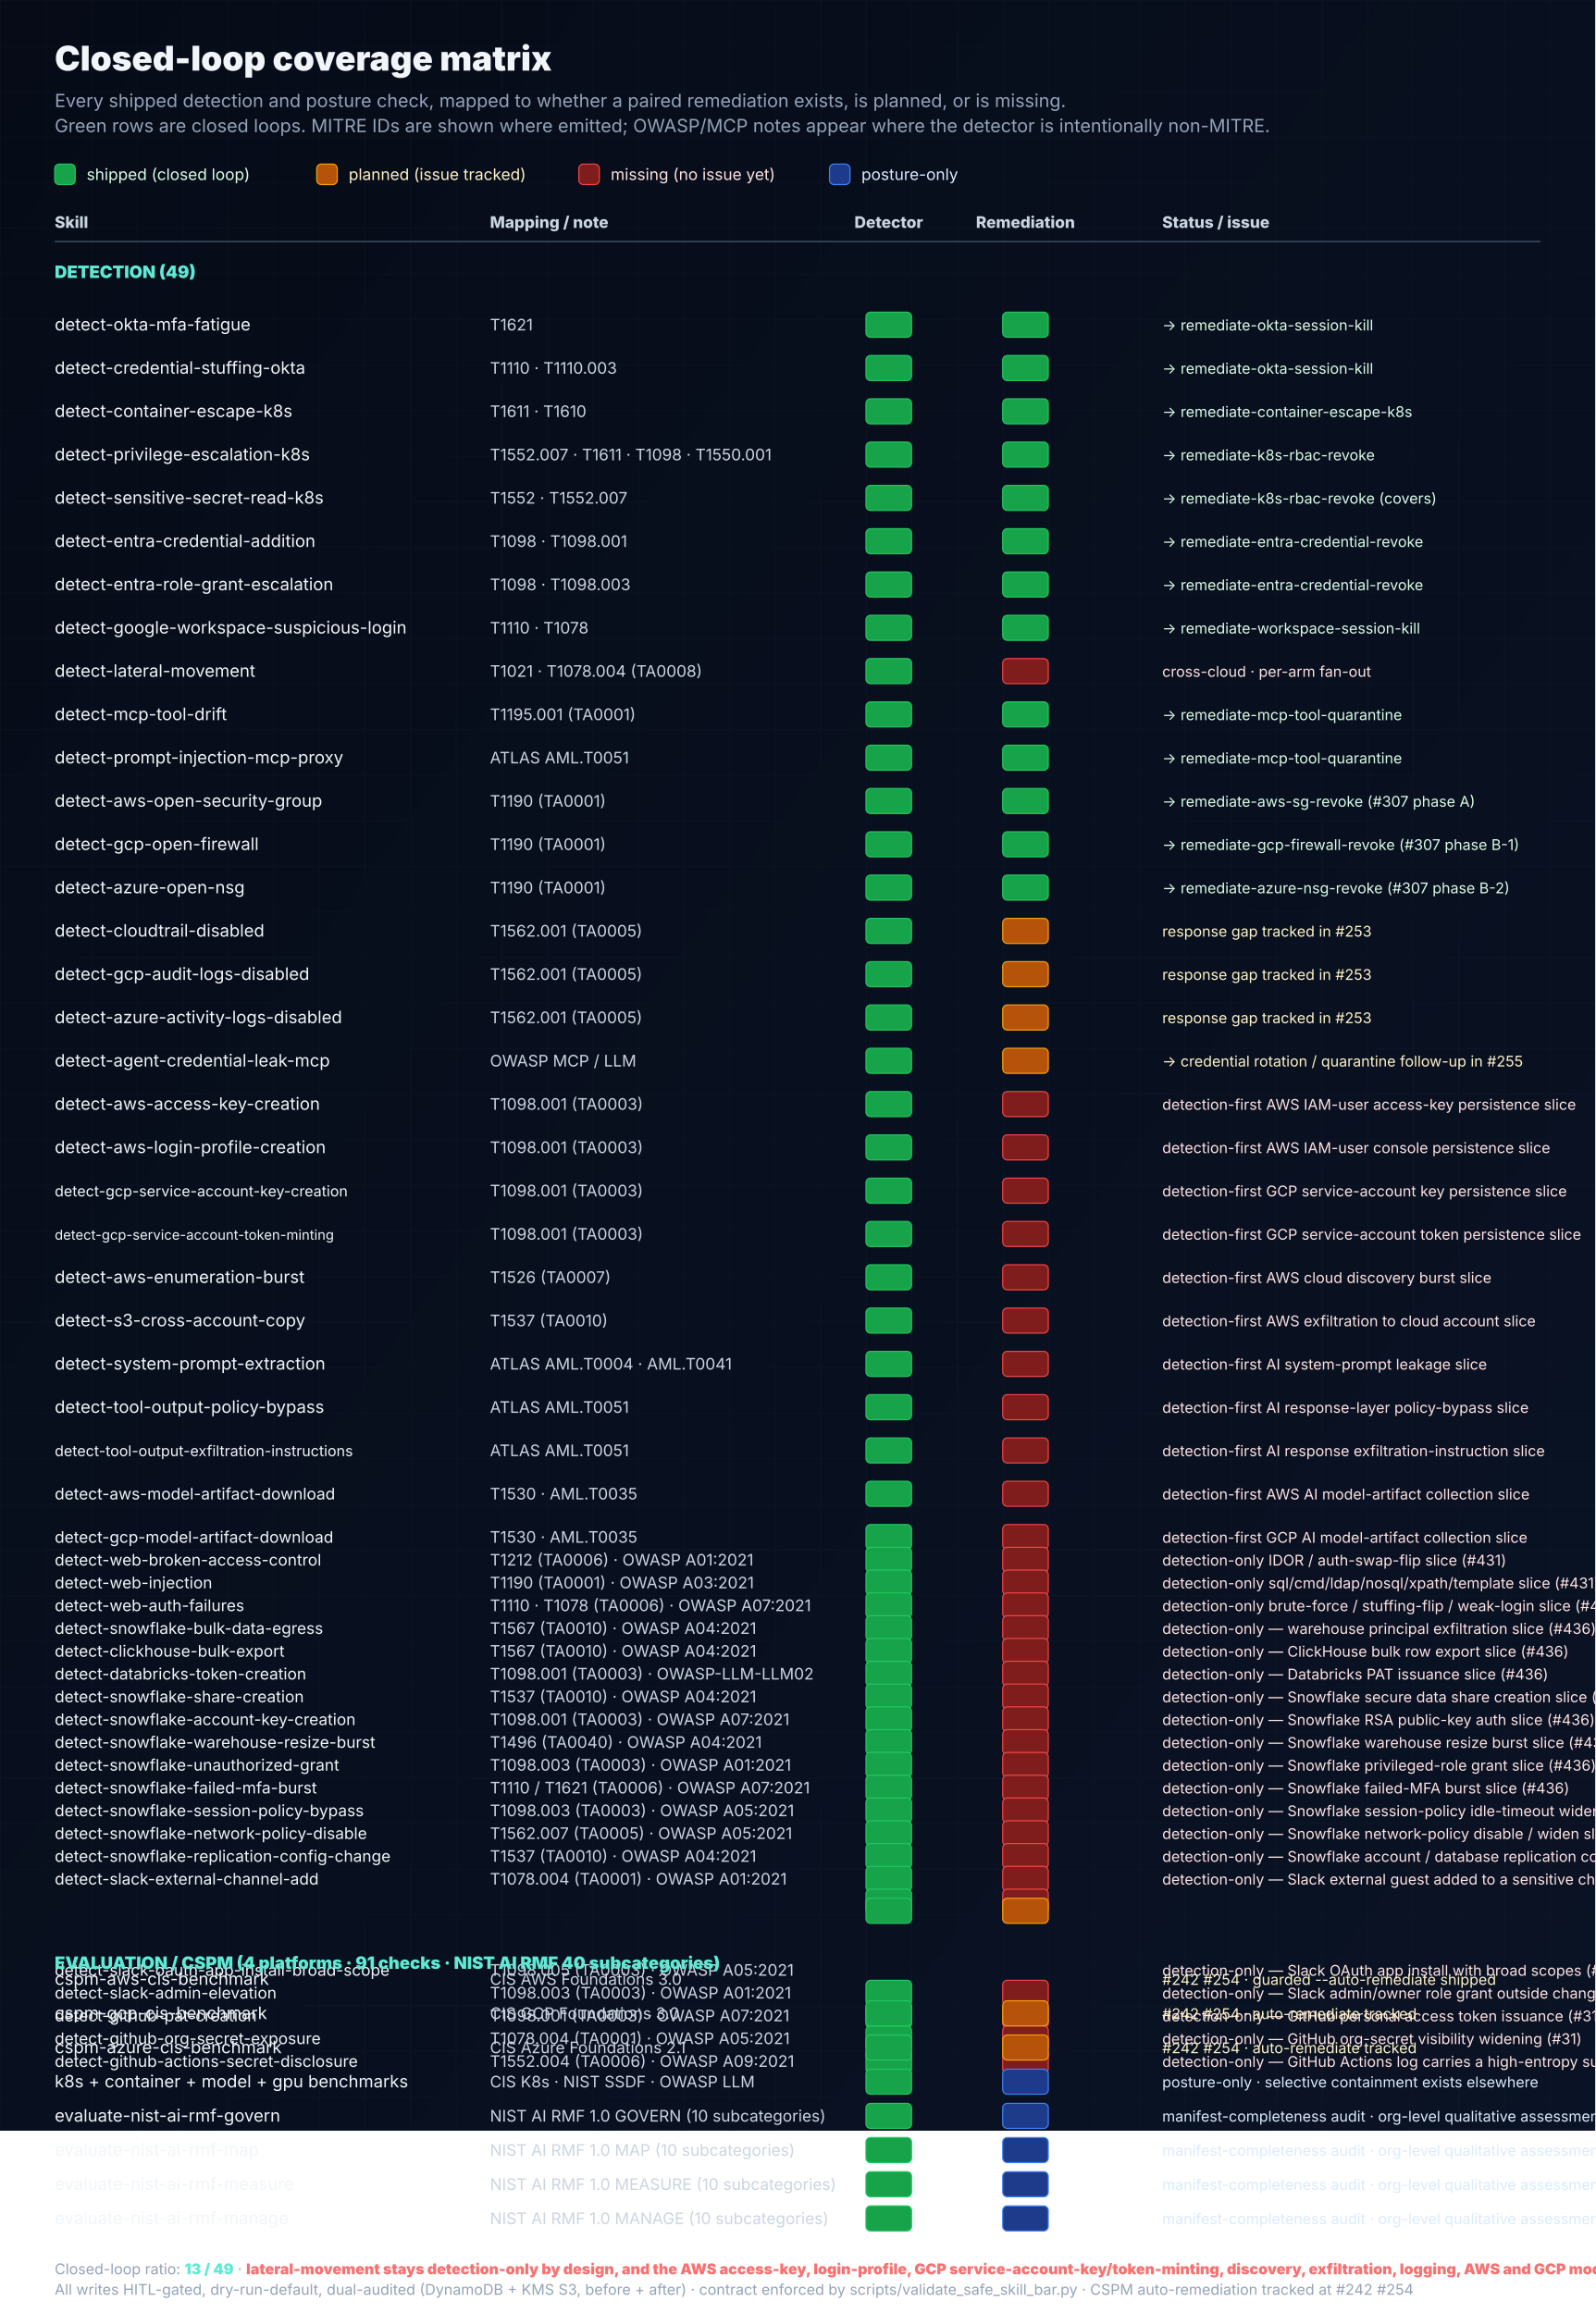
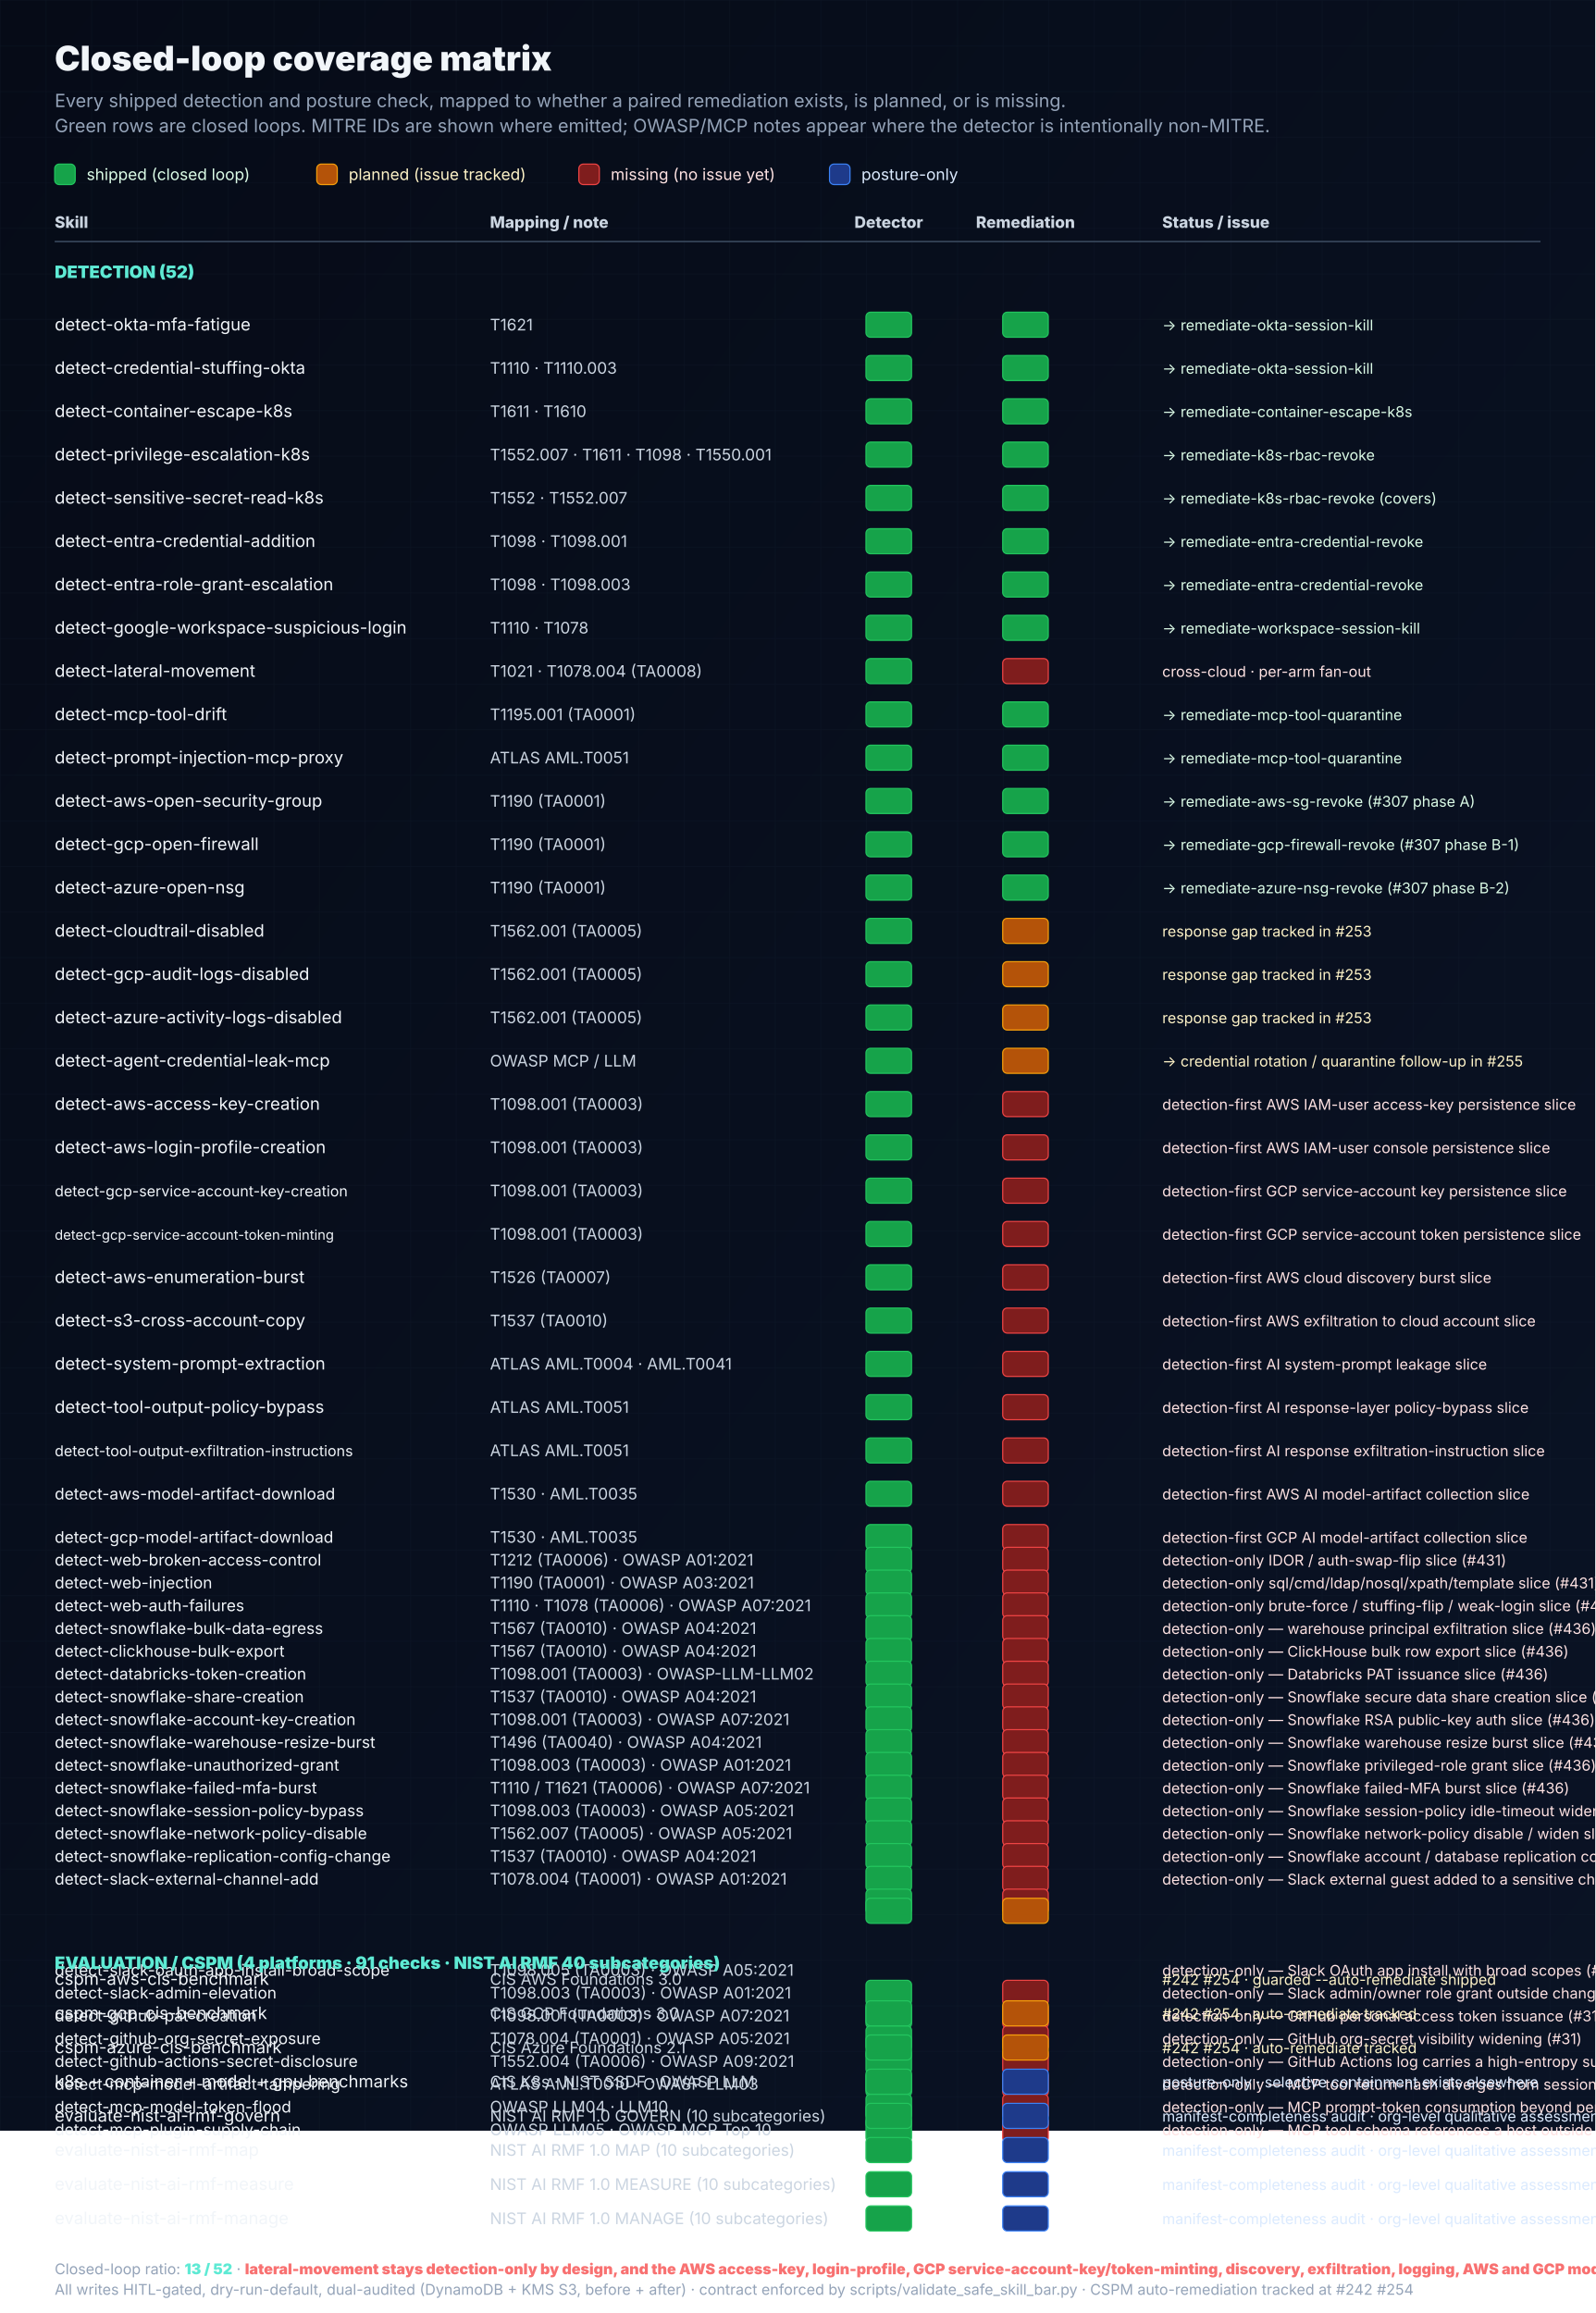
<svg xmlns="http://www.w3.org/2000/svg" width="1400" height="2030" viewBox="0 0 1400 2030" role="img" aria-labelledby="cm-title cm-desc">
  <defs>
    <linearGradient id="bg2" x1="0" y1="0" x2="1" y2="1">
      <stop offset="0%" stop-color="#060b17" />
      <stop offset="100%" stop-color="#0a1325" />
    </linearGradient>
    <pattern id="grid2" x="0" y="0" width="40" height="40" patternUnits="userSpaceOnUse">
      <path d="M40 0H0V40" fill="none" stroke="#1e293b" stroke-opacity="0.25" stroke-width="1" />
    </pattern>
  </defs>
  <rect width="1400" height="1870" fill="url(#bg2)" />
  <rect width="1400" height="1870" fill="url(#grid2)" />
  <text x="48" y="62" fill="#f1f5f9" font-family="Inter, system-ui, sans-serif" font-size="30" font-weight="900">Closed-loop coverage matrix</text>
  <text x="48" y="94" fill="#94a3b8" font-family="Inter, system-ui, sans-serif" font-size="16">Every shipped detection and posture check, mapped to whether a paired remediation exists, is planned, or is missing.</text>
  <text x="48" y="116" fill="#94a3b8" font-family="Inter, system-ui, sans-serif" font-size="16">Green rows are closed loops. MITRE IDs are shown where emitted; OWASP/MCP notes appear where the detector is intentionally non-MITRE.</text>
  <g transform="translate(48,144)" font-family="Inter, system-ui, sans-serif" font-size="14">
    <g>
      <rect x="0" y="0" width="18" height="18" rx="4" fill="#16a34a" stroke="#22c55e" />
      <text x="28" y="14" fill="#dcfce7">shipped (closed loop)</text>
    </g>
    <g transform="translate(230,0)">
      <rect x="0" y="0" width="18" height="18" rx="4" fill="#b45309" stroke="#f59e0b" />
      <text x="28" y="14" fill="#fef3c7">planned (issue tracked)</text>
    </g>
    <g transform="translate(460,0)">
      <rect x="0" y="0" width="18" height="18" rx="4" fill="#7f1d1d" stroke="#ef4444" />
      <text x="28" y="14" fill="#fee2e2">missing (no issue yet)</text>
    </g>
    <g transform="translate(680,0)">
      <rect x="0" y="0" width="18" height="18" rx="4" fill="#1e3a8a" stroke="#3b82f6" />
      <text x="28" y="14" fill="#dbeafe">posture-only</text>
    </g>
  </g>
  <g font-family="Inter, system-ui, sans-serif" font-size="14" font-weight="800" fill="#cbd5e1">
    <text x="48" y="200">Skill</text>
    <text x="430" y="200">Mapping / note</text>
    <text x="780" y="200" text-anchor="middle">Detector</text>
    <text x="900" y="200" text-anchor="middle">Remediation</text>
    <text x="1020" y="200">Status / issue</text>
  </g>
  <line x1="48" y1="212" x2="1352" y2="212" stroke="#334155" stroke-width="1.5" />
-   <text x="48" y="244" fill="#5eead4" font-family="Inter, system-ui, sans-serif" font-size="15" font-weight="900">DETECTION (49)</text>
+   <text x="48" y="244" fill="#5eead4" font-family="Inter, system-ui, sans-serif" font-size="15" font-weight="900">DETECTION (52)</text>
  <g font-family="Inter, system-ui, sans-serif">
    <text x="48" y="290" fill="#f1f5f9" font-size="15">detect-okta-mfa-fatigue</text>
    <text x="430" y="290" fill="#cbd5e1" font-size="14">T1621</text>
    <rect x="760" y="274" width="40" height="22" rx="4" fill="#16a34a" stroke="#22c55e" />
    <rect x="880" y="274" width="40" height="22" rx="4" fill="#16a34a" stroke="#22c55e" />
    <text x="1020" y="290" fill="#dcfce7" font-size="13">→ remediate-okta-session-kill</text>
  </g>
  <g font-family="Inter, system-ui, sans-serif">
    <text x="48" y="328" fill="#f1f5f9" font-size="15">detect-credential-stuffing-okta</text>
    <text x="430" y="328" fill="#cbd5e1" font-size="14">T1110 · T1110.003</text>
    <rect x="760" y="312" width="40" height="22" rx="4" fill="#16a34a" stroke="#22c55e" />
    <rect x="880" y="312" width="40" height="22" rx="4" fill="#16a34a" stroke="#22c55e" />
    <text x="1020" y="328" fill="#dcfce7" font-size="13">→ remediate-okta-session-kill</text>
  </g>
  <g font-family="Inter, system-ui, sans-serif">
    <text x="48" y="366" fill="#f1f5f9" font-size="15">detect-container-escape-k8s</text>
    <text x="430" y="366" fill="#cbd5e1" font-size="14">T1611 · T1610</text>
    <rect x="760" y="350" width="40" height="22" rx="4" fill="#16a34a" stroke="#22c55e" />
    <rect x="880" y="350" width="40" height="22" rx="4" fill="#16a34a" stroke="#22c55e" />
    <text x="1020" y="366" fill="#dcfce7" font-size="13">→ remediate-container-escape-k8s</text>
  </g>
  <g font-family="Inter, system-ui, sans-serif">
    <text x="48" y="404" fill="#f1f5f9" font-size="15">detect-privilege-escalation-k8s</text>
    <text x="430" y="404" fill="#cbd5e1" font-size="14">T1552.007 · T1611 · T1098 · T1550.001</text>
    <rect x="760" y="388" width="40" height="22" rx="4" fill="#16a34a" stroke="#22c55e" />
    <rect x="880" y="388" width="40" height="22" rx="4" fill="#16a34a" stroke="#22c55e" />
    <text x="1020" y="404" fill="#dcfce7" font-size="13">→ remediate-k8s-rbac-revoke</text>
  </g>
  <g font-family="Inter, system-ui, sans-serif">
    <text x="48" y="442" fill="#f1f5f9" font-size="15">detect-sensitive-secret-read-k8s</text>
    <text x="430" y="442" fill="#cbd5e1" font-size="14">T1552 · T1552.007</text>
    <rect x="760" y="426" width="40" height="22" rx="4" fill="#16a34a" stroke="#22c55e" />
    <rect x="880" y="426" width="40" height="22" rx="4" fill="#16a34a" stroke="#22c55e" />
    <text x="1020" y="442" fill="#dcfce7" font-size="13">→ remediate-k8s-rbac-revoke (covers)</text>
  </g>
  <g font-family="Inter, system-ui, sans-serif">
    <text x="48" y="480" fill="#f1f5f9" font-size="15">detect-entra-credential-addition</text>
    <text x="430" y="480" fill="#cbd5e1" font-size="14">T1098 · T1098.001</text>
    <rect x="760" y="464" width="40" height="22" rx="4" fill="#16a34a" stroke="#22c55e" />
    <rect x="880" y="464" width="40" height="22" rx="4" fill="#16a34a" stroke="#22c55e" />
    <text x="1020" y="480" fill="#dcfce7" font-size="13">→ remediate-entra-credential-revoke</text>
  </g>
  <g font-family="Inter, system-ui, sans-serif">
    <text x="48" y="518" fill="#f1f5f9" font-size="15">detect-entra-role-grant-escalation</text>
    <text x="430" y="518" fill="#cbd5e1" font-size="14">T1098 · T1098.003</text>
    <rect x="760" y="502" width="40" height="22" rx="4" fill="#16a34a" stroke="#22c55e" />
    <rect x="880" y="502" width="40" height="22" rx="4" fill="#16a34a" stroke="#22c55e" />
    <text x="1020" y="518" fill="#dcfce7" font-size="13">→ remediate-entra-credential-revoke</text>
  </g>
  <g font-family="Inter, system-ui, sans-serif">
    <text x="48" y="556" fill="#f1f5f9" font-size="15">detect-google-workspace-suspicious-login</text>
    <text x="430" y="556" fill="#cbd5e1" font-size="14">T1110 · T1078</text>
    <rect x="760" y="540" width="40" height="22" rx="4" fill="#16a34a" stroke="#22c55e" />
    <rect x="880" y="540" width="40" height="22" rx="4" fill="#16a34a" stroke="#22c55e" />
    <text x="1020" y="556" fill="#dcfce7" font-size="13">→ remediate-workspace-session-kill</text>
  </g>
  <g font-family="Inter, system-ui, sans-serif">
    <text x="48" y="594" fill="#f1f5f9" font-size="15">detect-lateral-movement</text>
    <text x="430" y="594" fill="#cbd5e1" font-size="14">T1021 · T1078.004 (TA0008)</text>
    <rect x="760" y="578" width="40" height="22" rx="4" fill="#16a34a" stroke="#22c55e" />
    <rect x="880" y="578" width="40" height="22" rx="4" fill="#7f1d1d" stroke="#ef4444" />
    <text x="1020" y="594" fill="#fee2e2" font-size="13">cross-cloud · per-arm fan-out</text>
  </g>
  <g font-family="Inter, system-ui, sans-serif">
    <text x="48" y="632" fill="#f1f5f9" font-size="15">detect-mcp-tool-drift</text>
    <text x="430" y="632" fill="#cbd5e1" font-size="14">T1195.001 (TA0001)</text>
    <rect x="760" y="616" width="40" height="22" rx="4" fill="#16a34a" stroke="#22c55e" />
    <rect x="880" y="616" width="40" height="22" rx="4" fill="#16a34a" stroke="#22c55e" />
    <text x="1020" y="632" fill="#dcfce7" font-size="13">→ remediate-mcp-tool-quarantine</text>
  </g>
  <g font-family="Inter, system-ui, sans-serif">
    <text x="48" y="670" fill="#f1f5f9" font-size="15">detect-prompt-injection-mcp-proxy</text>
    <text x="430" y="670" fill="#cbd5e1" font-size="14">ATLAS AML.T0051</text>
    <rect x="760" y="654" width="40" height="22" rx="4" fill="#16a34a" stroke="#22c55e" />
    <rect x="880" y="654" width="40" height="22" rx="4" fill="#16a34a" stroke="#22c55e" />
    <text x="1020" y="670" fill="#dcfce7" font-size="13">→ remediate-mcp-tool-quarantine</text>
  </g>
  <g font-family="Inter, system-ui, sans-serif">
    <text x="48" y="708" fill="#f1f5f9" font-size="15">detect-aws-open-security-group</text>
    <text x="430" y="708" fill="#cbd5e1" font-size="14">T1190 (TA0001)</text>
    <rect x="760" y="692" width="40" height="22" rx="4" fill="#16a34a" stroke="#22c55e" />
    <rect x="880" y="692" width="40" height="22" rx="4" fill="#16a34a" stroke="#22c55e" />
    <text x="1020" y="708" fill="#dcfce7" font-size="13">→ remediate-aws-sg-revoke (#307 phase A)</text>
  </g>
  <g font-family="Inter, system-ui, sans-serif">
    <text x="48" y="746" fill="#f1f5f9" font-size="15">detect-gcp-open-firewall</text>
    <text x="430" y="746" fill="#cbd5e1" font-size="14">T1190 (TA0001)</text>
    <rect x="760" y="730" width="40" height="22" rx="4" fill="#16a34a" stroke="#22c55e" />
    <rect x="880" y="730" width="40" height="22" rx="4" fill="#16a34a" stroke="#22c55e" />
    <text x="1020" y="746" fill="#dcfce7" font-size="13">→ remediate-gcp-firewall-revoke (#307 phase B-1)</text>
  </g>
  <g font-family="Inter, system-ui, sans-serif">
    <text x="48" y="784" fill="#f1f5f9" font-size="15">detect-azure-open-nsg</text>
    <text x="430" y="784" fill="#cbd5e1" font-size="14">T1190 (TA0001)</text>
    <rect x="760" y="768" width="40" height="22" rx="4" fill="#16a34a" stroke="#22c55e" />
    <rect x="880" y="768" width="40" height="22" rx="4" fill="#16a34a" stroke="#22c55e" />
    <text x="1020" y="784" fill="#dcfce7" font-size="13">→ remediate-azure-nsg-revoke (#307 phase B-2)</text>
  </g>
  <g font-family="Inter, system-ui, sans-serif">
    <text x="48" y="822" fill="#f1f5f9" font-size="15">detect-cloudtrail-disabled</text>
    <text x="430" y="822" fill="#cbd5e1" font-size="14">T1562.001 (TA0005)</text>
    <rect x="760" y="806" width="40" height="22" rx="4" fill="#16a34a" stroke="#22c55e" />
    <rect x="880" y="806" width="40" height="22" rx="4" fill="#b45309" stroke="#f59e0b" />
    <text x="1020" y="822" fill="#fef3c7" font-size="13">response gap tracked in #253</text>
  </g>
  <g font-family="Inter, system-ui, sans-serif">
    <text x="48" y="860" fill="#f1f5f9" font-size="15">detect-gcp-audit-logs-disabled</text>
    <text x="430" y="860" fill="#cbd5e1" font-size="14">T1562.001 (TA0005)</text>
    <rect x="760" y="844" width="40" height="22" rx="4" fill="#16a34a" stroke="#22c55e" />
    <rect x="880" y="844" width="40" height="22" rx="4" fill="#b45309" stroke="#f59e0b" />
    <text x="1020" y="860" fill="#fef3c7" font-size="13">response gap tracked in #253</text>
  </g>
  <g font-family="Inter, system-ui, sans-serif">
    <text x="48" y="898" fill="#f1f5f9" font-size="15">detect-azure-activity-logs-disabled</text>
    <text x="430" y="898" fill="#cbd5e1" font-size="14">T1562.001 (TA0005)</text>
    <rect x="760" y="882" width="40" height="22" rx="4" fill="#16a34a" stroke="#22c55e" />
    <rect x="880" y="882" width="40" height="22" rx="4" fill="#b45309" stroke="#f59e0b" />
    <text x="1020" y="898" fill="#fef3c7" font-size="13">response gap tracked in #253</text>
  </g>
  <g font-family="Inter, system-ui, sans-serif">
    <text x="48" y="936" fill="#f1f5f9" font-size="15">detect-agent-credential-leak-mcp</text>
    <text x="430" y="936" fill="#cbd5e1" font-size="14">OWASP MCP / LLM</text>
    <rect x="760" y="920" width="40" height="22" rx="4" fill="#16a34a" stroke="#22c55e" />
    <rect x="880" y="920" width="40" height="22" rx="4" fill="#b45309" stroke="#f59e0b" />
    <text x="1020" y="936" fill="#fef3c7" font-size="13">→ credential rotation / quarantine follow-up in #255</text>
  </g>
  <g font-family="Inter, system-ui, sans-serif">
    <text x="48" y="974" fill="#f1f5f9" font-size="15">detect-aws-access-key-creation</text>
    <text x="430" y="974" fill="#cbd5e1" font-size="14">T1098.001 (TA0003)</text>
    <rect x="760" y="958" width="40" height="22" rx="4" fill="#16a34a" stroke="#22c55e" />
    <rect x="880" y="958" width="40" height="22" rx="4" fill="#7f1d1d" stroke="#ef4444" />
    <text x="1020" y="974" fill="#fee2e2" font-size="13">detection-first AWS IAM-user access-key persistence slice</text>
  </g>
  <g font-family="Inter, system-ui, sans-serif">
    <text x="48" y="1012" fill="#f1f5f9" font-size="15">detect-aws-login-profile-creation</text>
    <text x="430" y="1012" fill="#cbd5e1" font-size="14">T1098.001 (TA0003)</text>
    <rect x="760" y="996" width="40" height="22" rx="4" fill="#16a34a" stroke="#22c55e" />
    <rect x="880" y="996" width="40" height="22" rx="4" fill="#7f1d1d" stroke="#ef4444" />
    <text x="1020" y="1012" fill="#fee2e2" font-size="13">detection-first AWS IAM-user console persistence slice</text>
  </g>
  <g font-family="Inter, system-ui, sans-serif">
    <text x="48" y="1050" fill="#f1f5f9" font-size="13">detect-gcp-service-account-key-creation</text>
    <text x="430" y="1050" fill="#cbd5e1" font-size="14">T1098.001 (TA0003)</text>
    <rect x="760" y="1034" width="40" height="22" rx="4" fill="#16a34a" stroke="#22c55e" />
    <rect x="880" y="1034" width="40" height="22" rx="4" fill="#7f1d1d" stroke="#ef4444" />
    <text x="1020" y="1050" fill="#fee2e2" font-size="13">detection-first GCP service-account key persistence slice</text>
  </g>
  <g font-family="Inter, system-ui, sans-serif">
    <text x="48" y="1088" fill="#f1f5f9" font-size="12">detect-gcp-service-account-token-minting</text>
    <text x="430" y="1088" fill="#cbd5e1" font-size="14">T1098.001 (TA0003)</text>
    <rect x="760" y="1072" width="40" height="22" rx="4" fill="#16a34a" stroke="#22c55e" />
    <rect x="880" y="1072" width="40" height="22" rx="4" fill="#7f1d1d" stroke="#ef4444" />
    <text x="1020" y="1088" fill="#fee2e2" font-size="13">detection-first GCP service-account token persistence slice</text>
  </g>
  <g font-family="Inter, system-ui, sans-serif">
    <text x="48" y="1126" fill="#f1f5f9" font-size="15">detect-aws-enumeration-burst</text>
    <text x="430" y="1126" fill="#cbd5e1" font-size="14">T1526 (TA0007)</text>
    <rect x="760" y="1110" width="40" height="22" rx="4" fill="#16a34a" stroke="#22c55e" />
    <rect x="880" y="1110" width="40" height="22" rx="4" fill="#7f1d1d" stroke="#ef4444" />
    <text x="1020" y="1126" fill="#fee2e2" font-size="13">detection-first AWS cloud discovery burst slice</text>
  </g>
  <g font-family="Inter, system-ui, sans-serif">
    <text x="48" y="1164" fill="#f1f5f9" font-size="15">detect-s3-cross-account-copy</text>
    <text x="430" y="1164" fill="#cbd5e1" font-size="14">T1537 (TA0010)</text>
    <rect x="760" y="1148" width="40" height="22" rx="4" fill="#16a34a" stroke="#22c55e" />
    <rect x="880" y="1148" width="40" height="22" rx="4" fill="#7f1d1d" stroke="#ef4444" />
    <text x="1020" y="1164" fill="#fee2e2" font-size="13">detection-first AWS exfiltration to cloud account slice</text>
  </g>
  <g font-family="Inter, system-ui, sans-serif">
    <text x="48" y="1202" fill="#f1f5f9" font-size="15">detect-system-prompt-extraction</text>
    <text x="430" y="1202" fill="#cbd5e1" font-size="14">ATLAS AML.T0004 · AML.T0041</text>
    <rect x="760" y="1186" width="40" height="22" rx="4" fill="#16a34a" stroke="#22c55e" />
    <rect x="880" y="1186" width="40" height="22" rx="4" fill="#7f1d1d" stroke="#ef4444" />
    <text x="1020" y="1202" fill="#fee2e2" font-size="13">detection-first AI system-prompt leakage slice</text>
  </g>
  <g font-family="Inter, system-ui, sans-serif">
    <text x="48" y="1240" fill="#f1f5f9" font-size="15">detect-tool-output-policy-bypass</text>
    <text x="430" y="1240" fill="#cbd5e1" font-size="14">ATLAS AML.T0051</text>
    <rect x="760" y="1224" width="40" height="22" rx="4" fill="#16a34a" stroke="#22c55e" />
    <rect x="880" y="1224" width="40" height="22" rx="4" fill="#7f1d1d" stroke="#ef4444" />
    <text x="1020" y="1240" fill="#fee2e2" font-size="13">detection-first AI response-layer policy-bypass slice</text>
  </g>
  <g font-family="Inter, system-ui, sans-serif">
    <text x="48" y="1278" fill="#f1f5f9" font-size="13">detect-tool-output-exfiltration-instructions</text>
    <text x="430" y="1278" fill="#cbd5e1" font-size="14">ATLAS AML.T0051</text>
    <rect x="760" y="1262" width="40" height="22" rx="4" fill="#16a34a" stroke="#22c55e" />
    <rect x="880" y="1262" width="40" height="22" rx="4" fill="#7f1d1d" stroke="#ef4444" />
    <text x="1020" y="1278" fill="#fee2e2" font-size="13">detection-first AI response exfiltration-instruction slice</text>
  </g>
  <g font-family="Inter, system-ui, sans-serif">
    <text x="48" y="1316" fill="#f1f5f9" font-size="14">detect-aws-model-artifact-download</text>
    <text x="430" y="1316" fill="#cbd5e1" font-size="14">T1530 · AML.T0035</text>
    <rect x="760" y="1300" width="40" height="22" rx="4" fill="#16a34a" stroke="#22c55e" />
    <rect x="880" y="1300" width="40" height="22" rx="4" fill="#7f1d1d" stroke="#ef4444" />
    <text x="1020" y="1316" fill="#fee2e2" font-size="13">detection-first AWS AI model-artifact collection slice</text>
  </g>
  <g font-family="Inter, system-ui, sans-serif">
    <text x="48" y="1354" fill="#f1f5f9" font-size="14">detect-gcp-model-artifact-download</text>
    <text x="430" y="1354" fill="#cbd5e1" font-size="14">T1530 · AML.T0035</text>
    <rect x="760" y="1338" width="40" height="22" rx="4" fill="#16a34a" stroke="#22c55e" />
    <rect x="880" y="1338" width="40" height="22" rx="4" fill="#7f1d1d" stroke="#ef4444" />
    <text x="1020" y="1354" fill="#fee2e2" font-size="13">detection-first GCP AI model-artifact collection slice</text>
  </g>
  <g font-family="Inter, system-ui, sans-serif">
    <text x="48" y="1374" fill="#f1f5f9" font-size="14">detect-web-broken-access-control</text>
    <text x="430" y="1374" fill="#cbd5e1" font-size="14">T1212 (TA0006) · OWASP A01:2021</text>
    <rect x="760" y="1358" width="40" height="22" rx="4" fill="#16a34a" stroke="#22c55e" />
    <rect x="880" y="1358" width="40" height="22" rx="4" fill="#7f1d1d" stroke="#ef4444" />
    <text x="1020" y="1374" fill="#fee2e2" font-size="13">detection-only IDOR / auth-swap-flip slice (#431)</text>
  </g>
  <g font-family="Inter, system-ui, sans-serif">
    <text x="48" y="1394" fill="#f1f5f9" font-size="14">detect-web-injection</text>
    <text x="430" y="1394" fill="#cbd5e1" font-size="14">T1190 (TA0001) · OWASP A03:2021</text>
    <rect x="760" y="1378" width="40" height="22" rx="4" fill="#16a34a" stroke="#22c55e" />
    <rect x="880" y="1378" width="40" height="22" rx="4" fill="#7f1d1d" stroke="#ef4444" />
    <text x="1020" y="1394" fill="#fee2e2" font-size="13">detection-only sql/cmd/ldap/nosql/xpath/template slice (#431)</text>
  </g>
  <g font-family="Inter, system-ui, sans-serif">
    <text x="48" y="1414" fill="#f1f5f9" font-size="14">detect-web-auth-failures</text>
    <text x="430" y="1414" fill="#cbd5e1" font-size="14">T1110 · T1078 (TA0006) · OWASP A07:2021</text>
    <rect x="760" y="1398" width="40" height="22" rx="4" fill="#16a34a" stroke="#22c55e" />
    <rect x="880" y="1398" width="40" height="22" rx="4" fill="#7f1d1d" stroke="#ef4444" />
    <text x="1020" y="1414" fill="#fee2e2" font-size="13">detection-only brute-force / stuffing-flip / weak-login slice (#431)</text>
  </g>
  <g font-family="Inter, system-ui, sans-serif">
    <text x="48" y="1434" fill="#f1f5f9" font-size="14">detect-snowflake-bulk-data-egress</text>
    <text x="430" y="1434" fill="#cbd5e1" font-size="14">T1567 (TA0010) · OWASP A04:2021</text>
    <rect x="760" y="1418" width="40" height="22" rx="4" fill="#16a34a" stroke="#22c55e" />
    <rect x="880" y="1418" width="40" height="22" rx="4" fill="#7f1d1d" stroke="#ef4444" />
    <text x="1020" y="1434" fill="#fee2e2" font-size="13">detection-only — warehouse principal exfiltration slice (#436)</text>
  </g>
  <g font-family="Inter, system-ui, sans-serif">
    <text x="48" y="1454" fill="#f1f5f9" font-size="14">detect-clickhouse-bulk-export</text>
    <text x="430" y="1454" fill="#cbd5e1" font-size="14">T1567 (TA0010) · OWASP A04:2021</text>
    <rect x="760" y="1438" width="40" height="22" rx="4" fill="#16a34a" stroke="#22c55e" />
    <rect x="880" y="1438" width="40" height="22" rx="4" fill="#7f1d1d" stroke="#ef4444" />
    <text x="1020" y="1454" fill="#fee2e2" font-size="13">detection-only — ClickHouse bulk row export slice (#436)</text>
  </g>
  <g font-family="Inter, system-ui, sans-serif">
    <text x="48" y="1474" fill="#f1f5f9" font-size="14">detect-databricks-token-creation</text>
    <text x="430" y="1474" fill="#cbd5e1" font-size="14">T1098.001 (TA0003) · OWASP-LLM-LLM02</text>
    <rect x="760" y="1458" width="40" height="22" rx="4" fill="#16a34a" stroke="#22c55e" />
    <rect x="880" y="1458" width="40" height="22" rx="4" fill="#7f1d1d" stroke="#ef4444" />
    <text x="1020" y="1474" fill="#fee2e2" font-size="13">detection-only — Databricks PAT issuance slice (#436)</text>
  </g>
  <g font-family="Inter, system-ui, sans-serif">
    <text x="48" y="1494" fill="#f1f5f9" font-size="14">detect-snowflake-share-creation</text>
    <text x="430" y="1494" fill="#cbd5e1" font-size="14">T1537 (TA0010) · OWASP A04:2021</text>
    <rect x="760" y="1478" width="40" height="22" rx="4" fill="#16a34a" stroke="#22c55e" />
    <rect x="880" y="1478" width="40" height="22" rx="4" fill="#7f1d1d" stroke="#ef4444" />
    <text x="1020" y="1494" fill="#fee2e2" font-size="13">detection-only — Snowflake secure data share creation slice (#436)</text>
  </g>
  <g font-family="Inter, system-ui, sans-serif">
    <text x="48" y="1514" fill="#f1f5f9" font-size="14">detect-snowflake-account-key-creation</text>
    <text x="430" y="1514" fill="#cbd5e1" font-size="14">T1098.001 (TA0003) · OWASP A07:2021</text>
    <rect x="760" y="1498" width="40" height="22" rx="4" fill="#16a34a" stroke="#22c55e" />
    <rect x="880" y="1498" width="40" height="22" rx="4" fill="#7f1d1d" stroke="#ef4444" />
    <text x="1020" y="1514" fill="#fee2e2" font-size="13">detection-only — Snowflake RSA public-key auth slice (#436)</text>
  </g>
  <g font-family="Inter, system-ui, sans-serif">
    <text x="48" y="1534" fill="#f1f5f9" font-size="14">detect-snowflake-warehouse-resize-burst</text>
    <text x="430" y="1534" fill="#cbd5e1" font-size="14">T1496 (TA0040) · OWASP A04:2021</text>
    <rect x="760" y="1518" width="40" height="22" rx="4" fill="#16a34a" stroke="#22c55e" />
    <rect x="880" y="1518" width="40" height="22" rx="4" fill="#7f1d1d" stroke="#ef4444" />
    <text x="1020" y="1534" fill="#fee2e2" font-size="13">detection-only — Snowflake warehouse resize burst slice (#436)</text>
  </g>
  <g font-family="Inter, system-ui, sans-serif">
    <text x="48" y="1554" fill="#f1f5f9" font-size="14">detect-snowflake-unauthorized-grant</text>
    <text x="430" y="1554" fill="#cbd5e1" font-size="14">T1098.003 (TA0003) · OWASP A01:2021</text>
    <rect x="760" y="1538" width="40" height="22" rx="4" fill="#16a34a" stroke="#22c55e" />
    <rect x="880" y="1538" width="40" height="22" rx="4" fill="#7f1d1d" stroke="#ef4444" />
    <text x="1020" y="1554" fill="#fee2e2" font-size="13">detection-only — Snowflake privileged-role grant slice (#436)</text>
  </g>
  <g font-family="Inter, system-ui, sans-serif">
    <text x="48" y="1574" fill="#f1f5f9" font-size="14">detect-snowflake-failed-mfa-burst</text>
    <text x="430" y="1574" fill="#cbd5e1" font-size="14">T1110 / T1621 (TA0006) · OWASP A07:2021</text>
    <rect x="760" y="1558" width="40" height="22" rx="4" fill="#16a34a" stroke="#22c55e" />
    <rect x="880" y="1558" width="40" height="22" rx="4" fill="#7f1d1d" stroke="#ef4444" />
    <text x="1020" y="1574" fill="#fee2e2" font-size="13">detection-only — Snowflake failed-MFA burst slice (#436)</text>
  </g>
  <g font-family="Inter, system-ui, sans-serif">
    <text x="48" y="1594" fill="#f1f5f9" font-size="14">detect-snowflake-session-policy-bypass</text>
    <text x="430" y="1594" fill="#cbd5e1" font-size="14">T1098.003 (TA0003) · OWASP A05:2021</text>
    <rect x="760" y="1578" width="40" height="22" rx="4" fill="#16a34a" stroke="#22c55e" />
    <rect x="880" y="1578" width="40" height="22" rx="4" fill="#7f1d1d" stroke="#ef4444" />
    <text x="1020" y="1594" fill="#fee2e2" font-size="13">detection-only — Snowflake session-policy idle-timeout widening slice (#436)</text>
  </g>
  <g font-family="Inter, system-ui, sans-serif">
    <text x="48" y="1614" fill="#f1f5f9" font-size="14">detect-snowflake-network-policy-disable</text>
    <text x="430" y="1614" fill="#cbd5e1" font-size="14">T1562.007 (TA0005) · OWASP A05:2021</text>
    <rect x="760" y="1598" width="40" height="22" rx="4" fill="#16a34a" stroke="#22c55e" />
    <rect x="880" y="1598" width="40" height="22" rx="4" fill="#7f1d1d" stroke="#ef4444" />
    <text x="1020" y="1614" fill="#fee2e2" font-size="13">detection-only — Snowflake network-policy disable / widen slice (#436)</text>
  </g>
  <g font-family="Inter, system-ui, sans-serif">
    <text x="48" y="1634" fill="#f1f5f9" font-size="14">detect-snowflake-replication-config-change</text>
    <text x="430" y="1634" fill="#cbd5e1" font-size="14">T1537 (TA0010) · OWASP A04:2021</text>
    <rect x="760" y="1618" width="40" height="22" rx="4" fill="#16a34a" stroke="#22c55e" />
    <rect x="880" y="1618" width="40" height="22" rx="4" fill="#7f1d1d" stroke="#ef4444" />
    <text x="1020" y="1634" fill="#fee2e2" font-size="13">detection-only — Snowflake account / database replication config slice (#436)</text>
  </g>
  <g font-family="Inter, system-ui, sans-serif">
    <text x="48" y="1654" fill="#f1f5f9" font-size="14">detect-slack-external-channel-add</text>
    <text x="430" y="1654" fill="#cbd5e1" font-size="14">T1078.004 (TA0001) · OWASP A01:2021</text>
    <rect x="760" y="1638" width="40" height="22" rx="4" fill="#16a34a" stroke="#22c55e" />
    <rect x="880" y="1638" width="40" height="22" rx="4" fill="#7f1d1d" stroke="#ef4444" />
    <text x="1020" y="1654" fill="#fee2e2" font-size="13">detection-only — Slack external guest added to a sensitive channel (#33)</text>
  </g>
  <g font-family="Inter, system-ui, sans-serif">
    <text x="48" y="1734" fill="#f1f5f9" font-size="14">detect-slack-oauth-app-install-broad-scope</text>
    <text x="430" y="1734" fill="#cbd5e1" font-size="14">T1098.005 (TA0003) · OWASP A05:2021</text>
    <rect x="760" y="1658" width="40" height="22" rx="4" fill="#16a34a" stroke="#22c55e" />
    <rect x="880" y="1658" width="40" height="22" rx="4" fill="#7f1d1d" stroke="#ef4444" />
    <text x="1020" y="1734" fill="#fee2e2" font-size="13">detection-only — Slack OAuth app install with broad scopes (#33)</text>
  </g>
  <g font-family="Inter, system-ui, sans-serif">
    <text x="48" y="1754" fill="#f1f5f9" font-size="14">detect-slack-admin-elevation</text>
    <text x="430" y="1754" fill="#cbd5e1" font-size="14">T1098.003 (TA0003) · OWASP A01:2021</text>
    <rect x="760" y="1738" width="40" height="22" rx="4" fill="#16a34a" stroke="#22c55e" />
    <rect x="880" y="1738" width="40" height="22" rx="4" fill="#7f1d1d" stroke="#ef4444" />
    <text x="1020" y="1754" fill="#fee2e2" font-size="13">detection-only — Slack admin/owner role grant outside change window (#33)</text>
  </g>
  <g font-family="Inter, system-ui, sans-serif">
    <text x="48" y="1774" fill="#f1f5f9" font-size="14">detect-github-pat-creation</text>
    <text x="430" y="1774" fill="#cbd5e1" font-size="14">T1098.001 (TA0003) · OWASP A07:2021</text>
    <rect x="760" y="1758" width="40" height="22" rx="4" fill="#16a34a" stroke="#22c55e" />
    <rect x="880" y="1758" width="40" height="22" rx="4" fill="#7f1d1d" stroke="#ef4444" />
    <text x="1020" y="1774" fill="#fee2e2" font-size="13">detection-only — GitHub personal access token issuance (#31)</text>
  </g>
  <g font-family="Inter, system-ui, sans-serif">
    <text x="48" y="1794" fill="#f1f5f9" font-size="14">detect-github-org-secret-exposure</text>
    <text x="430" y="1794" fill="#cbd5e1" font-size="14">T1078.004 (TA0001) · OWASP A05:2021</text>
    <rect x="760" y="1778" width="40" height="22" rx="4" fill="#16a34a" stroke="#22c55e" />
    <rect x="880" y="1778" width="40" height="22" rx="4" fill="#7f1d1d" stroke="#ef4444" />
    <text x="1020" y="1794" fill="#fee2e2" font-size="13">detection-only — GitHub org-secret visibility widening (#31)</text>
  </g>
  <g font-family="Inter, system-ui, sans-serif">
    <text x="48" y="1814" fill="#f1f5f9" font-size="14">detect-github-actions-secret-disclosure</text>
    <text x="430" y="1814" fill="#cbd5e1" font-size="14">T1552.004 (TA0006) · OWASP A09:2021</text>
    <rect x="760" y="1798" width="40" height="22" rx="4" fill="#16a34a" stroke="#22c55e" />
    <rect x="880" y="1798" width="40" height="22" rx="4" fill="#7f1d1d" stroke="#ef4444" />
    <text x="1020" y="1814" fill="#fee2e2" font-size="13">detection-only — GitHub Actions log carries a high-entropy substring past redaction (#31)</text>
+   </g>
+   <g font-family="Inter, system-ui, sans-serif">
+     <text x="48" y="1834" fill="#f1f5f9" font-size="14">detect-mcp-model-artifact-tampering</text>
+     <text x="430" y="1834" fill="#cbd5e1" font-size="14">ATLAS AML.T0010 · OWASP LLM03</text>
+     <rect x="760" y="1818" width="40" height="22" rx="4" fill="#16a34a" stroke="#22c55e" />
+     <rect x="880" y="1818" width="40" height="22" rx="4" fill="#7f1d1d" stroke="#ef4444" />
+     <text x="1020" y="1834" fill="#fee2e2" font-size="13">detection-only — MCP tool return-hash diverges from session baseline (#255)</text>
+   </g>
+   <g font-family="Inter, system-ui, sans-serif">
+     <text x="48" y="1854" fill="#f1f5f9" font-size="14">detect-mcp-model-token-flood</text>
+     <text x="430" y="1854" fill="#cbd5e1" font-size="14">OWASP LLM04 · LLM10</text>
+     <rect x="760" y="1838" width="40" height="22" rx="4" fill="#16a34a" stroke="#22c55e" />
+     <rect x="880" y="1838" width="40" height="22" rx="4" fill="#7f1d1d" stroke="#ef4444" />
+     <text x="1020" y="1854" fill="#fee2e2" font-size="13">detection-only — MCP prompt-token consumption beyond per-principal budget (#255)</text>
+   </g>
+   <g font-family="Inter, system-ui, sans-serif">
+     <text x="48" y="1874" fill="#f1f5f9" font-size="14">detect-mcp-plugin-supply-chain</text>
+     <text x="430" y="1874" fill="#cbd5e1" font-size="14">OWASP LLM05 · OWASP MCP Top 10</text>
+     <rect x="760" y="1858" width="40" height="22" rx="4" fill="#16a34a" stroke="#22c55e" />
+     <rect x="880" y="1858" width="40" height="22" rx="4" fill="#7f1d1d" stroke="#ef4444" />
+     <text x="1020" y="1874" fill="#fee2e2" font-size="13">detection-only — MCP tool schema references a host outside MCP_PLUGIN_ALLOWED_HOSTS (#255)</text>
  </g>
  <text x="48" y="1728" fill="#5eead4" font-family="Inter, system-ui, sans-serif" font-size="15" font-weight="900">EVALUATION / CSPM (4 platforms · 91 checks · NIST AI RMF 40 subcategories)</text>
  <g font-family="Inter, system-ui, sans-serif">
    <text x="48" y="1742" fill="#f1f5f9" font-size="15">cspm-aws-cis-benchmark</text>
    <text x="430" y="1742" fill="#cbd5e1" font-size="14">CIS AWS Foundations 3.0</text>
    <rect x="760" y="1666" width="40" height="22" rx="4" fill="#16a34a" stroke="#22c55e" />
    <rect x="880" y="1666" width="40" height="22" rx="4" fill="#b45309" stroke="#f59e0b" />
    <text x="1020" y="1742" fill="#fef3c7" font-size="13">#242 #254 · guarded --auto-remediate shipped</text>
  </g>
  <g font-family="Inter, system-ui, sans-serif">
    <text x="48" y="1772" fill="#f1f5f9" font-size="15">cspm-gcp-cis-benchmark</text>
    <text x="430" y="1772" fill="#cbd5e1" font-size="14">CIS GCP Foundations 3.0</text>
    <rect x="760" y="1756" width="40" height="22" rx="4" fill="#16a34a" stroke="#22c55e" />
    <rect x="880" y="1756" width="40" height="22" rx="4" fill="#b45309" stroke="#f59e0b" />
    <text x="1020" y="1772" fill="#fef3c7" font-size="13">#242 #254 · auto-remediate tracked</text>
  </g>
  <g font-family="Inter, system-ui, sans-serif">
    <text x="48" y="1802" fill="#f1f5f9" font-size="15">cspm-azure-cis-benchmark</text>
    <text x="430" y="1802" fill="#cbd5e1" font-size="14">CIS Azure Foundations 2.1</text>
    <rect x="760" y="1786" width="40" height="22" rx="4" fill="#16a34a" stroke="#22c55e" />
    <rect x="880" y="1786" width="40" height="22" rx="4" fill="#b45309" stroke="#f59e0b" />
    <text x="1020" y="1802" fill="#fef3c7" font-size="13">#242 #254 · auto-remediate tracked</text>
  </g>
  <g font-family="Inter, system-ui, sans-serif">
    <text x="48" y="1832" fill="#f1f5f9" font-size="15">k8s + container + model + gpu benchmarks</text>
    <text x="430" y="1832" fill="#cbd5e1" font-size="14">CIS K8s · NIST SSDF · OWASP LLM</text>
    <rect x="760" y="1816" width="40" height="22" rx="4" fill="#16a34a" stroke="#22c55e" />
    <rect x="880" y="1816" width="40" height="22" rx="4" fill="#1e3a8a" stroke="#3b82f6" />
    <text x="1020" y="1832" fill="#dbeafe" font-size="13">posture-only · selective containment exists elsewhere</text>
    <text x="48" y="1862" fill="#f1f5f9" font-size="15">evaluate-nist-ai-rmf-govern</text>
    <text x="430" y="1862" fill="#cbd5e1" font-size="14">NIST AI RMF 1.0 GOVERN (10 subcategories)</text>
    <rect x="760" y="1846" width="40" height="22" rx="4" fill="#16a34a" stroke="#22c55e" />
    <rect x="880" y="1846" width="40" height="22" rx="4" fill="#1e3a8a" stroke="#3b82f6" />
    <text x="1020" y="1862" fill="#dbeafe" font-size="13">manifest-completeness audit · org-level qualitative assessment deferred (#435)</text>
    <text x="48" y="1892" fill="#f1f5f9" font-size="15">evaluate-nist-ai-rmf-map</text>
    <text x="430" y="1892" fill="#cbd5e1" font-size="14">NIST AI RMF 1.0 MAP (10 subcategories)</text>
    <rect x="760" y="1876" width="40" height="22" rx="4" fill="#16a34a" stroke="#22c55e" />
    <rect x="880" y="1876" width="40" height="22" rx="4" fill="#1e3a8a" stroke="#3b82f6" />
    <text x="1020" y="1892" fill="#dbeafe" font-size="13">manifest-completeness audit · org-level qualitative assessment deferred (#435)</text>
    <text x="48" y="1922" fill="#f1f5f9" font-size="15">evaluate-nist-ai-rmf-measure</text>
    <text x="430" y="1922" fill="#cbd5e1" font-size="14">NIST AI RMF 1.0 MEASURE (10 subcategories)</text>
    <rect x="760" y="1906" width="40" height="22" rx="4" fill="#16a34a" stroke="#22c55e" />
    <rect x="880" y="1906" width="40" height="22" rx="4" fill="#1e3a8a" stroke="#3b82f6" />
    <text x="1020" y="1922" fill="#dbeafe" font-size="13">manifest-completeness audit · org-level qualitative assessment deferred (#435)</text>
    <text x="48" y="1952" fill="#f1f5f9" font-size="15">evaluate-nist-ai-rmf-manage</text>
    <text x="430" y="1952" fill="#cbd5e1" font-size="14">NIST AI RMF 1.0 MANAGE (10 subcategories)</text>
    <rect x="760" y="1936" width="40" height="22" rx="4" fill="#16a34a" stroke="#22c55e" />
    <rect x="880" y="1936" width="40" height="22" rx="4" fill="#1e3a8a" stroke="#3b82f6" />
    <text x="1020" y="1952" fill="#dbeafe" font-size="13">manifest-completeness audit · org-level qualitative assessment deferred (#435)</text>
  </g>
  <g font-family="Inter, system-ui, sans-serif">
-     <text x="48" y="1996" fill="#94a3b8" font-size="13">Closed-loop ratio: <tspan fill="#5eead4" font-weight="900">13 / 49</tspan> · <tspan fill="#f87171" font-weight="900">lateral-movement stays detection-only by design, and the AWS access-key, login-profile, GCP service-account-key/token-minting, discovery, exfiltration, logging, AWS and GCP model-artifact collection, MCP leakage, system-prompt, policy-bypass, response-exfiltration, Snowflake bulk-egress, Snowflake share-creation, Snowflake account-key, Snowflake warehouse resize-burst, Snowflake unauthorized-grant, Snowflake failed-MFA burst, Snowflake session-policy bypass, Snowflake network-policy disable, Snowflake replication-config change, ClickHouse bulk-export, and Databricks token-creation slices are detection-first today</tspan>
+     <text x="48" y="1996" fill="#94a3b8" font-size="13">Closed-loop ratio: <tspan fill="#5eead4" font-weight="900">13 / 52</tspan> · <tspan fill="#f87171" font-weight="900">lateral-movement stays detection-only by design, and the AWS access-key, login-profile, GCP service-account-key/token-minting, discovery, exfiltration, logging, AWS and GCP model-artifact collection, MCP leakage, system-prompt, policy-bypass, response-exfiltration, Snowflake bulk-egress, Snowflake share-creation, Snowflake account-key, Snowflake warehouse resize-burst, Snowflake unauthorized-grant, Snowflake failed-MFA burst, Snowflake session-policy bypass, Snowflake network-policy disable, Snowflake replication-config change, ClickHouse bulk-export, and Databricks token-creation slices are detection-first today</tspan>
    </text>
    <text x="48" y="2014" fill="#94a3b8" font-size="13">All writes HITL-gated, dry-run-default, dual-audited (DynamoDB + KMS S3, before + after) · contract enforced by scripts/validate_safe_skill_bar.py · CSPM auto-remediation tracked at #242 #254</text>
  </g>
</svg>
